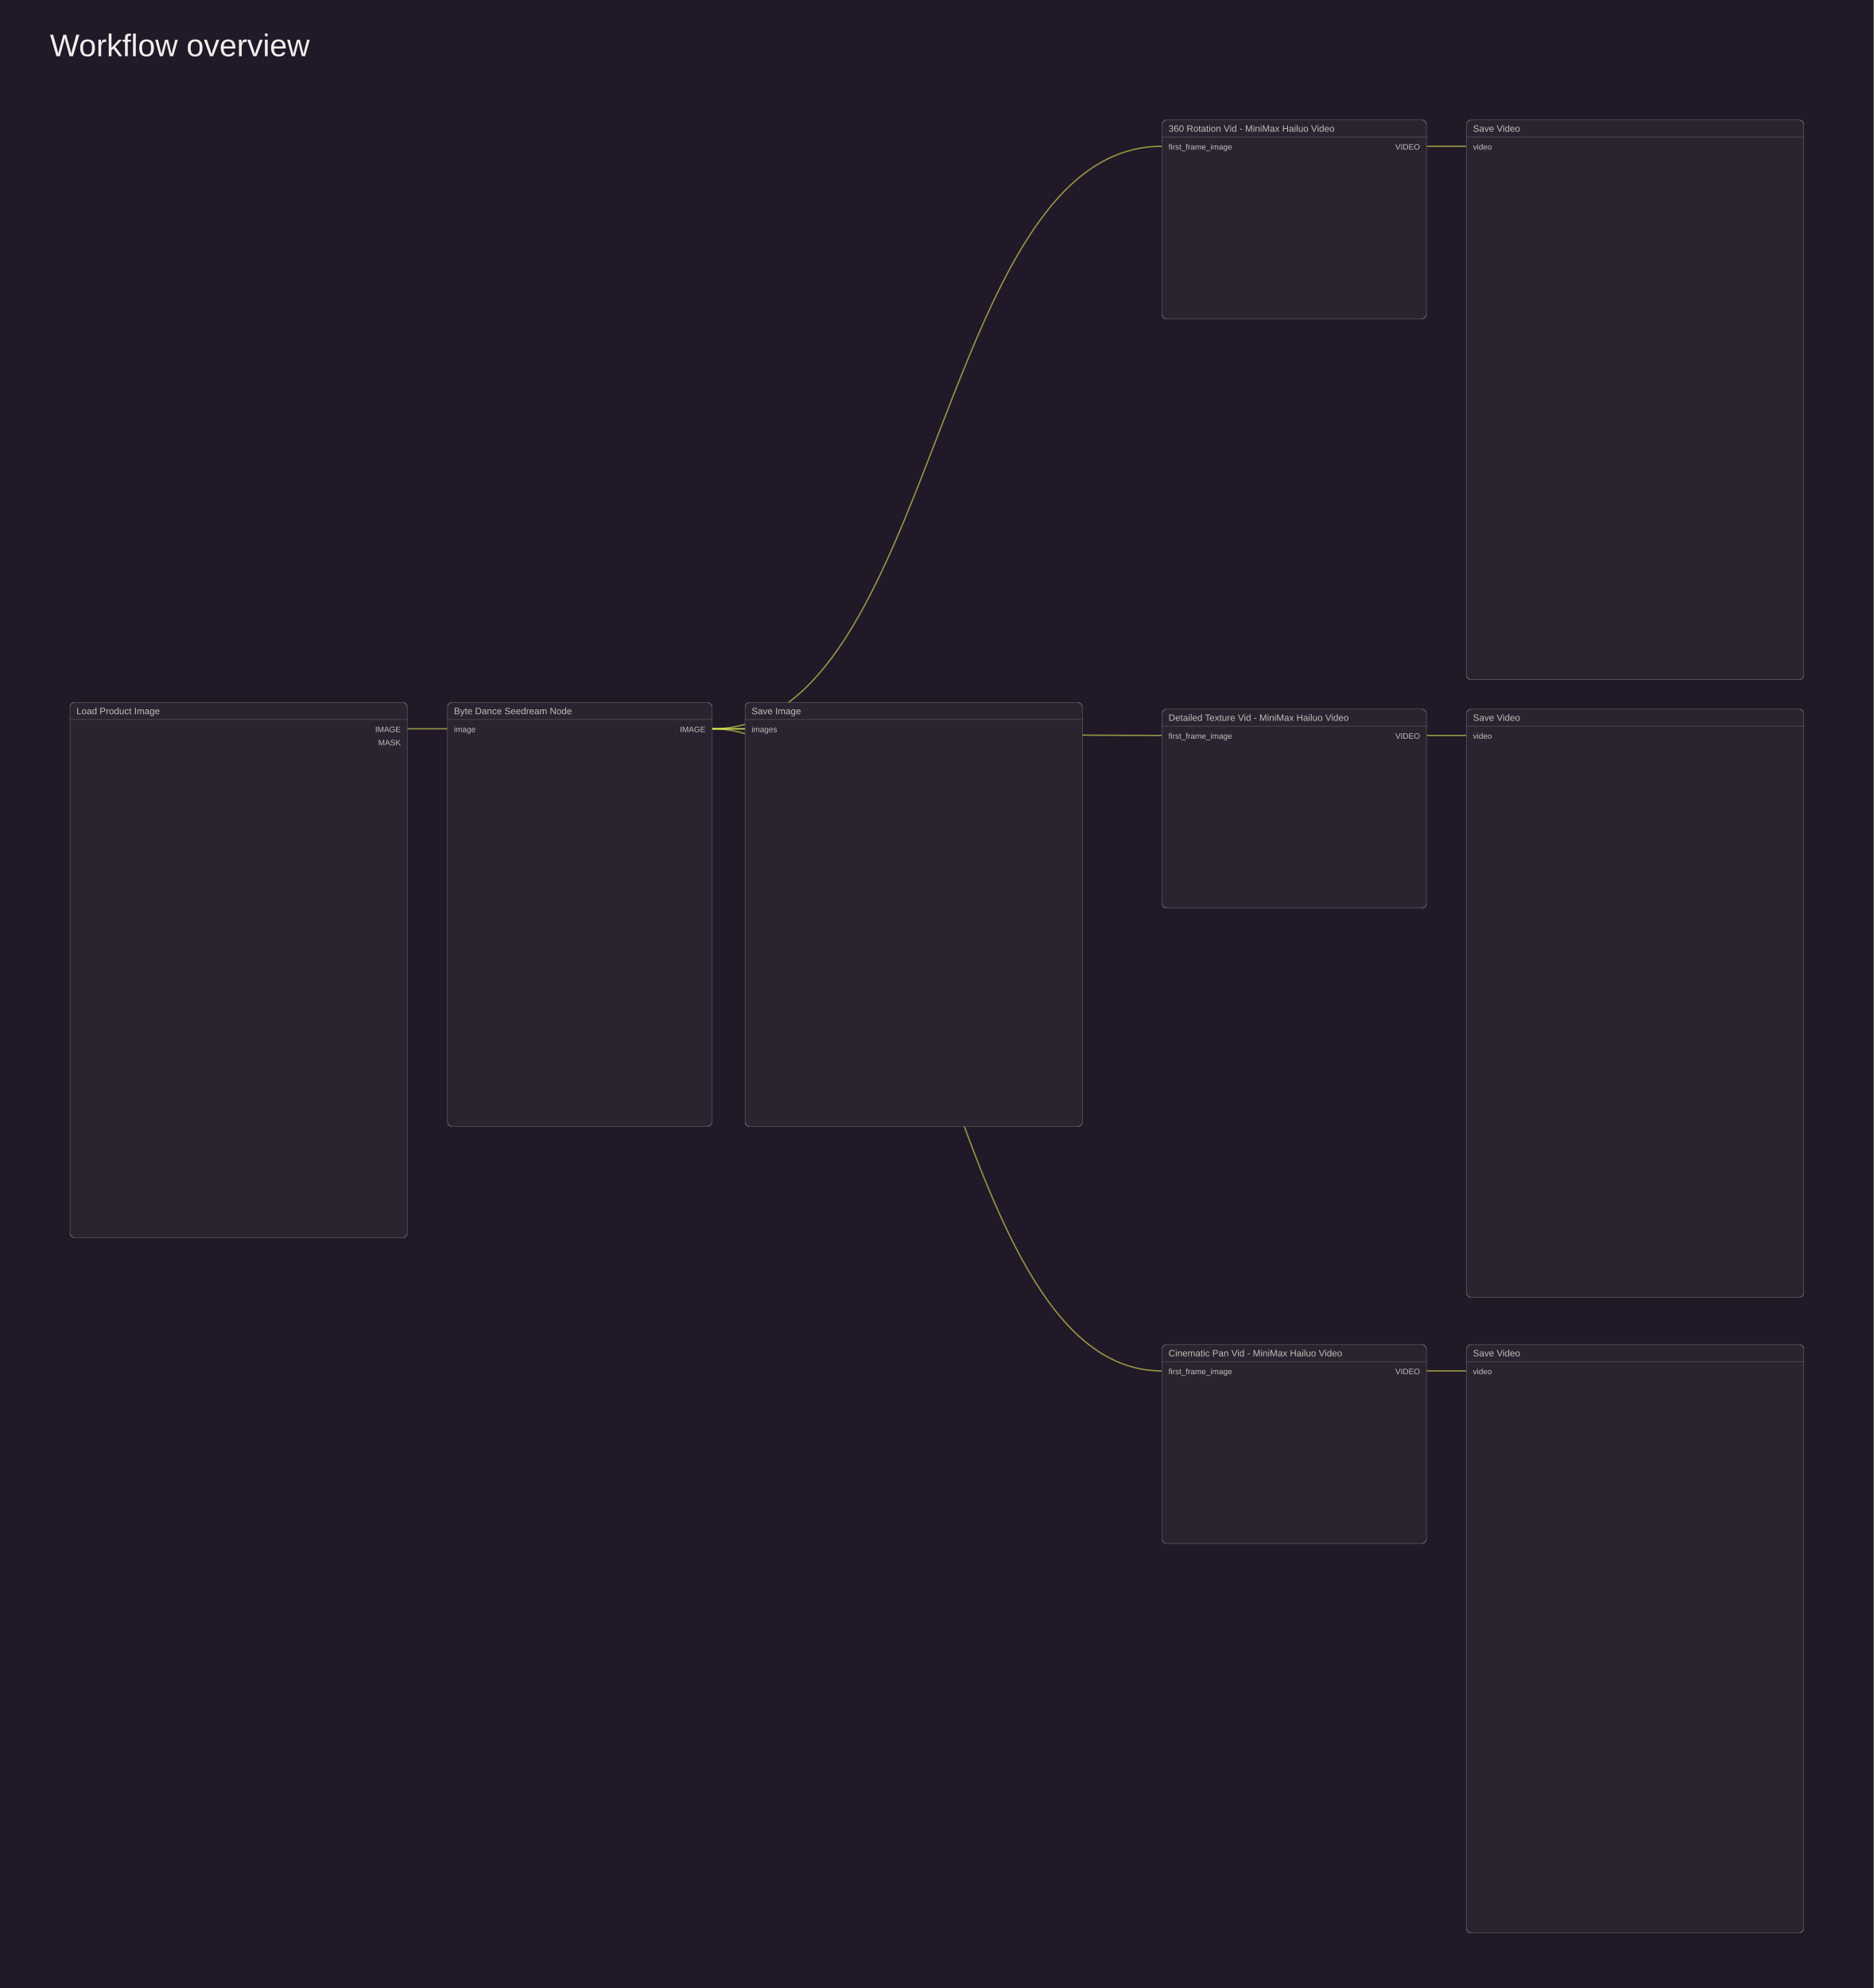
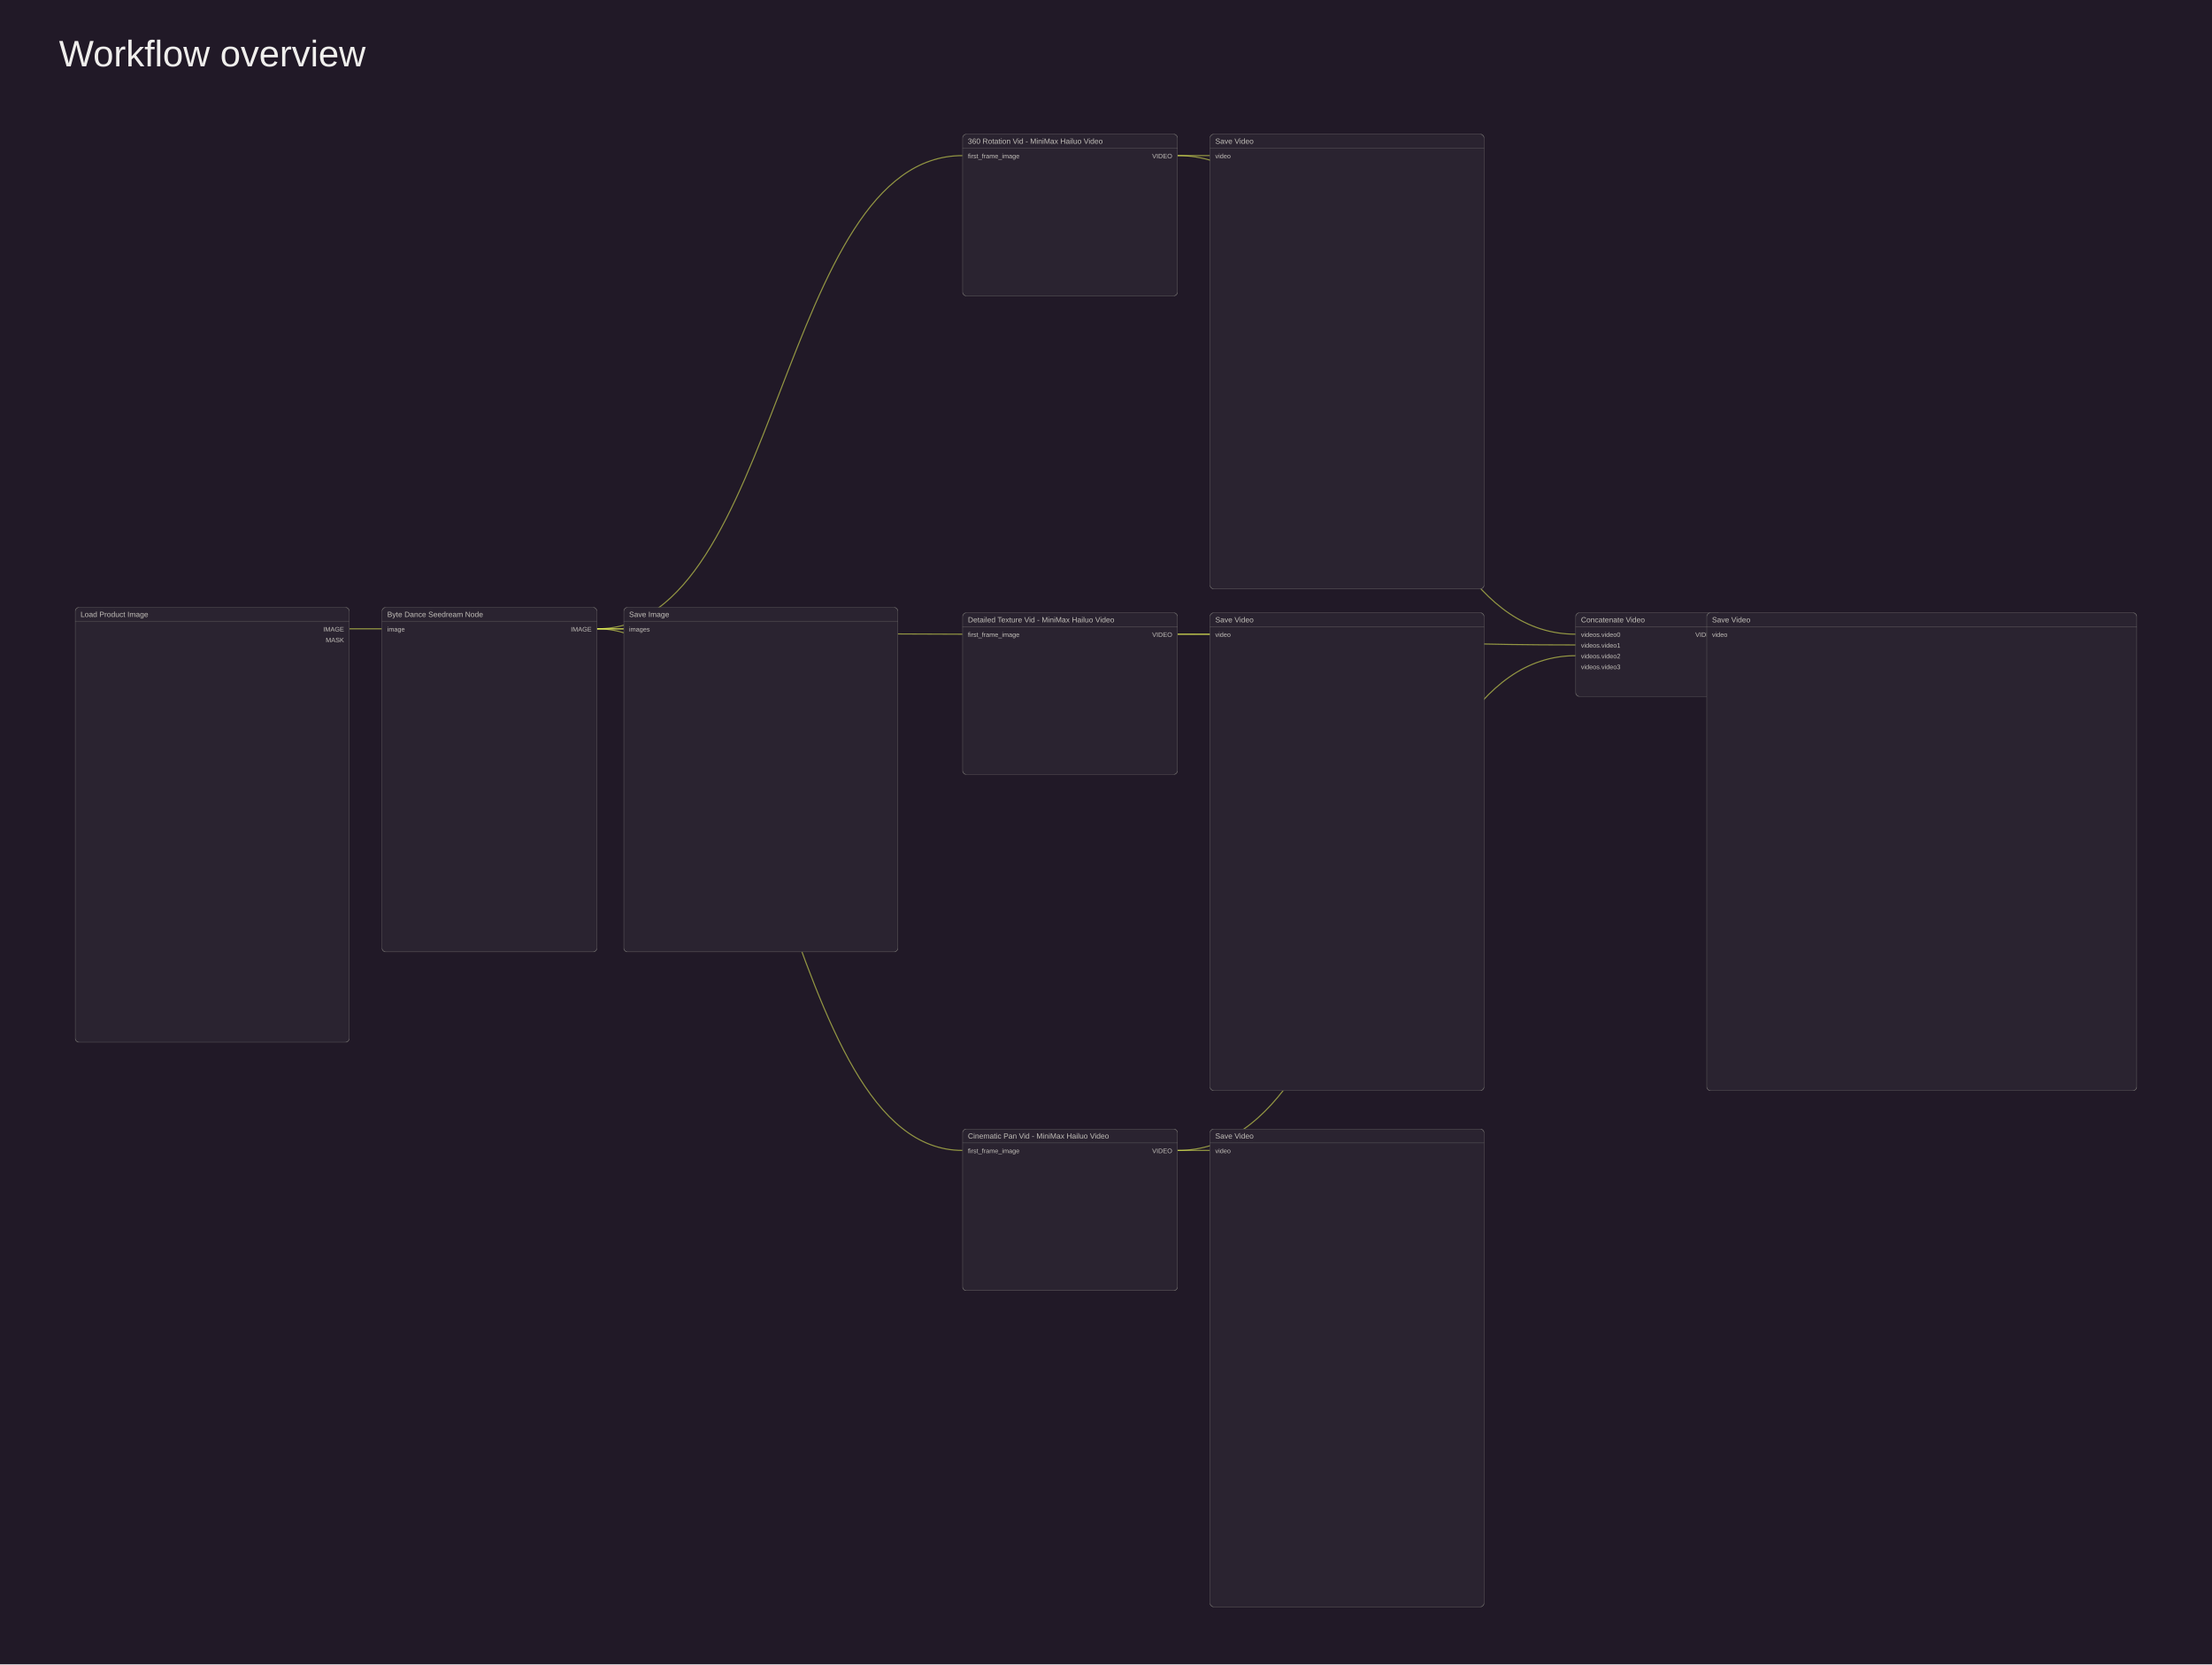
- <svg xmlns="http://www.w3.org/2000/svg" width="1200" height="1273" viewBox="0 0 1200 1273" role="img">
+ <svg xmlns="http://www.w3.org/2000/svg" width="1200" height="903" viewBox="0 0 1200 903" role="img">
  <style>text{font-family:Arial,sans-serif;fill:#c2bfb9}.heading{font-size:20px;fill:#f0efed}.title{font-size:14px}.slot{font-size:12px}.node{fill:#2a2330;stroke:#7e7c78;stroke-width:1}.divider{stroke:#7e7c78;stroke-opacity:.5}.links{fill:none;stroke:#f2ff59;stroke-width:2;stroke-opacity:.55}</style>
  <rect width="100%" height="100%" fill="#211927" />
  <g transform="translate(0 0)">
    <text x="32" y="36" class="heading">Workflow overview</text>
-     <g transform="translate(32 64) scale(0.4238806) translate(-1926.333 504.6667)">
+     <g transform="translate(32 64) scale(0.2917558) translate(-1926.333 504.6667)">
      <g class="links">
        <path d="M2926.725 445.333 C2986.725 445.333,2916.333 445.333,2976.333 445.333" />
        <path d="M2466.333 445.333 C2526.333 445.333,2466.725 445.333,2526.725 445.333" />
        <path d="M4006.333 -434.667 C4066.333 -434.667,4006.333 -434.667,4066.333 -434.667" />
        <path d="M2926.725 445.333 C3266.529 445.333,3266.529 -434.667,3606.333 -434.667" />
        <path d="M4006.333 455.333 C4066.333 455.333,4006.333 455.333,4066.333 455.333" />
        <path d="M2926.725 445.333 C3266.529 445.333,3266.529 455.333,3606.333 455.333" />
        <path d="M4006.333 1415.333 C4066.333 1415.333,4006.333 1415.333,4066.333 1415.333" />
        <path d="M2926.725 445.333 C3266.529 445.333,3266.529 1415.333,3606.333 1415.333" />
+         <path d="M4006.333 -434.667 C4376.333 -434.667,4376.333 455.333,4746.333 455.333" />
+         <path d="M4006.333 455.333 C4376.333 455.333,4376.333 475.333,4746.333 475.333" />
+         <path d="M4006.333 1415.333 C4376.333 1415.333,4376.333 495.333,4746.333 495.333" />
+         <path d="M5016.333 455.333 C5076.333 455.333,4930 455.333,4990 455.333" />
      </g>
      <svg x="2526.725" y="405.333" width="400" height="641" overflow="hidden">
        <rect width="100%" height="100%" rx="8" class="node" />
        <path d="M0 26H400" class="divider" />
        <text x="10" y="18" class="title">Byte Dance Seedream Node</text>
        <g transform="translate(0 26)">
          <text x="10" y="19" text-anchor="start" class="slot">image</text>
          <text x="390" y="19" text-anchor="end" class="slot">IMAGE</text>
        </g>
      </svg>
      <svg x="2976.333" y="405.333" width="510" height="641" overflow="hidden">
        <rect width="100%" height="100%" rx="8" class="node" />
        <path d="M0 26H510" class="divider" />
        <text x="10" y="18" class="title">Save Image</text>
        <g transform="translate(0 26)">
          <text x="10" y="19" text-anchor="start" class="slot">images</text>
        </g>
      </svg>
      <svg x="4066.333" y="1375.333" width="510" height="889" overflow="hidden">
        <rect width="100%" height="100%" rx="8" class="node" />
        <path d="M0 26H510" class="divider" />
        <text x="10" y="18" class="title">Save Video</text>
        <g transform="translate(0 26)">
          <text x="10" y="19" text-anchor="start" class="slot">video</text>
        </g>
      </svg>
      <svg x="3606.333" y="415.333" width="400" height="301" overflow="hidden">
        <rect width="100%" height="100%" rx="8" class="node" />
        <path d="M0 26H400" class="divider" />
        <text x="10" y="18" class="title">Detailed Texture Vid - MiniMax Hailuo Video</text>
        <g transform="translate(0 26)">
          <text x="10" y="19" text-anchor="start" class="slot">first_frame_image</text>
          <text x="390" y="19" text-anchor="end" class="slot">VIDEO</text>
        </g>
      </svg>
      <svg x="3606.333" y="1375.333" width="400" height="301" overflow="hidden">
        <rect width="100%" height="100%" rx="8" class="node" />
        <path d="M0 26H400" class="divider" />
        <text x="10" y="18" class="title">Cinematic Pan Vid - MiniMax Hailuo Video</text>
        <g transform="translate(0 26)">
          <text x="10" y="19" text-anchor="start" class="slot">first_frame_image</text>
          <text x="390" y="19" text-anchor="end" class="slot">VIDEO</text>
        </g>
      </svg>
      <svg x="3606.333" y="-474.667" width="400" height="301" overflow="hidden">
        <rect width="100%" height="100%" rx="8" class="node" />
        <path d="M0 26H400" class="divider" />
        <text x="10" y="18" class="title">360 Rotation Vid - MiniMax Hailuo Video</text>
        <g transform="translate(0 26)">
          <text x="10" y="19" text-anchor="start" class="slot">first_frame_image</text>
          <text x="390" y="19" text-anchor="end" class="slot">VIDEO</text>
        </g>
      </svg>
      <svg x="1956.333" y="405.333" width="510" height="808.943" overflow="hidden">
        <rect width="100%" height="100%" rx="8" class="node" />
        <path d="M0 26H510" class="divider" />
        <text x="10" y="18" class="title">Load Product Image</text>
        <g transform="translate(0 26)">
          <text x="500" y="19" text-anchor="end" class="slot">IMAGE</text>
          <text x="500" y="39" text-anchor="end" class="slot">MASK</text>
        </g>
      </svg>
+       <svg x="4746.333" y="415.333" width="270" height="156" overflow="hidden">
+         <rect width="100%" height="100%" rx="8" class="node" />
+         <path d="M0 26H270" class="divider" />
+         <text x="10" y="18" class="title">Concatenate Video</text>
+         <g transform="translate(0 26)">
+           <text x="10" y="19" text-anchor="start" class="slot">videos.video0</text>
+           <text x="10" y="39" text-anchor="start" class="slot">videos.video1</text>
+           <text x="10" y="59" text-anchor="start" class="slot">videos.video2</text>
+           <text x="10" y="79" text-anchor="start" class="slot">videos.video3</text>
+           <text x="260" y="19" text-anchor="end" class="slot">VIDEO</text>
+         </g>
+       </svg>
      <svg x="4066.333" y="415.333" width="510" height="889" overflow="hidden">
        <rect width="100%" height="100%" rx="8" class="node" />
        <path d="M0 26H510" class="divider" />
        <text x="10" y="18" class="title">Save Video</text>
        <g transform="translate(0 26)">
          <text x="10" y="19" text-anchor="start" class="slot">video</text>
        </g>
      </svg>
      <svg x="4066.333" y="-474.667" width="510" height="846" overflow="hidden">
        <rect width="100%" height="100%" rx="8" class="node" />
        <path d="M0 26H510" class="divider" />
        <text x="10" y="18" class="title">Save Video</text>
        <g transform="translate(0 26)">
          <text x="10" y="19" text-anchor="start" class="slot">video</text>
        </g>
      </svg>
+       <svg x="4990" y="415.333" width="800" height="889" overflow="hidden">
+         <rect width="100%" height="100%" rx="8" class="node" />
+         <path d="M0 26H800" class="divider" />
+         <text x="10" y="18" class="title">Save Video</text>
+         <g transform="translate(0 26)">
+           <text x="10" y="19" text-anchor="start" class="slot">video</text>
+         </g>
+       </svg>
    </g>
  </g>
</svg>
